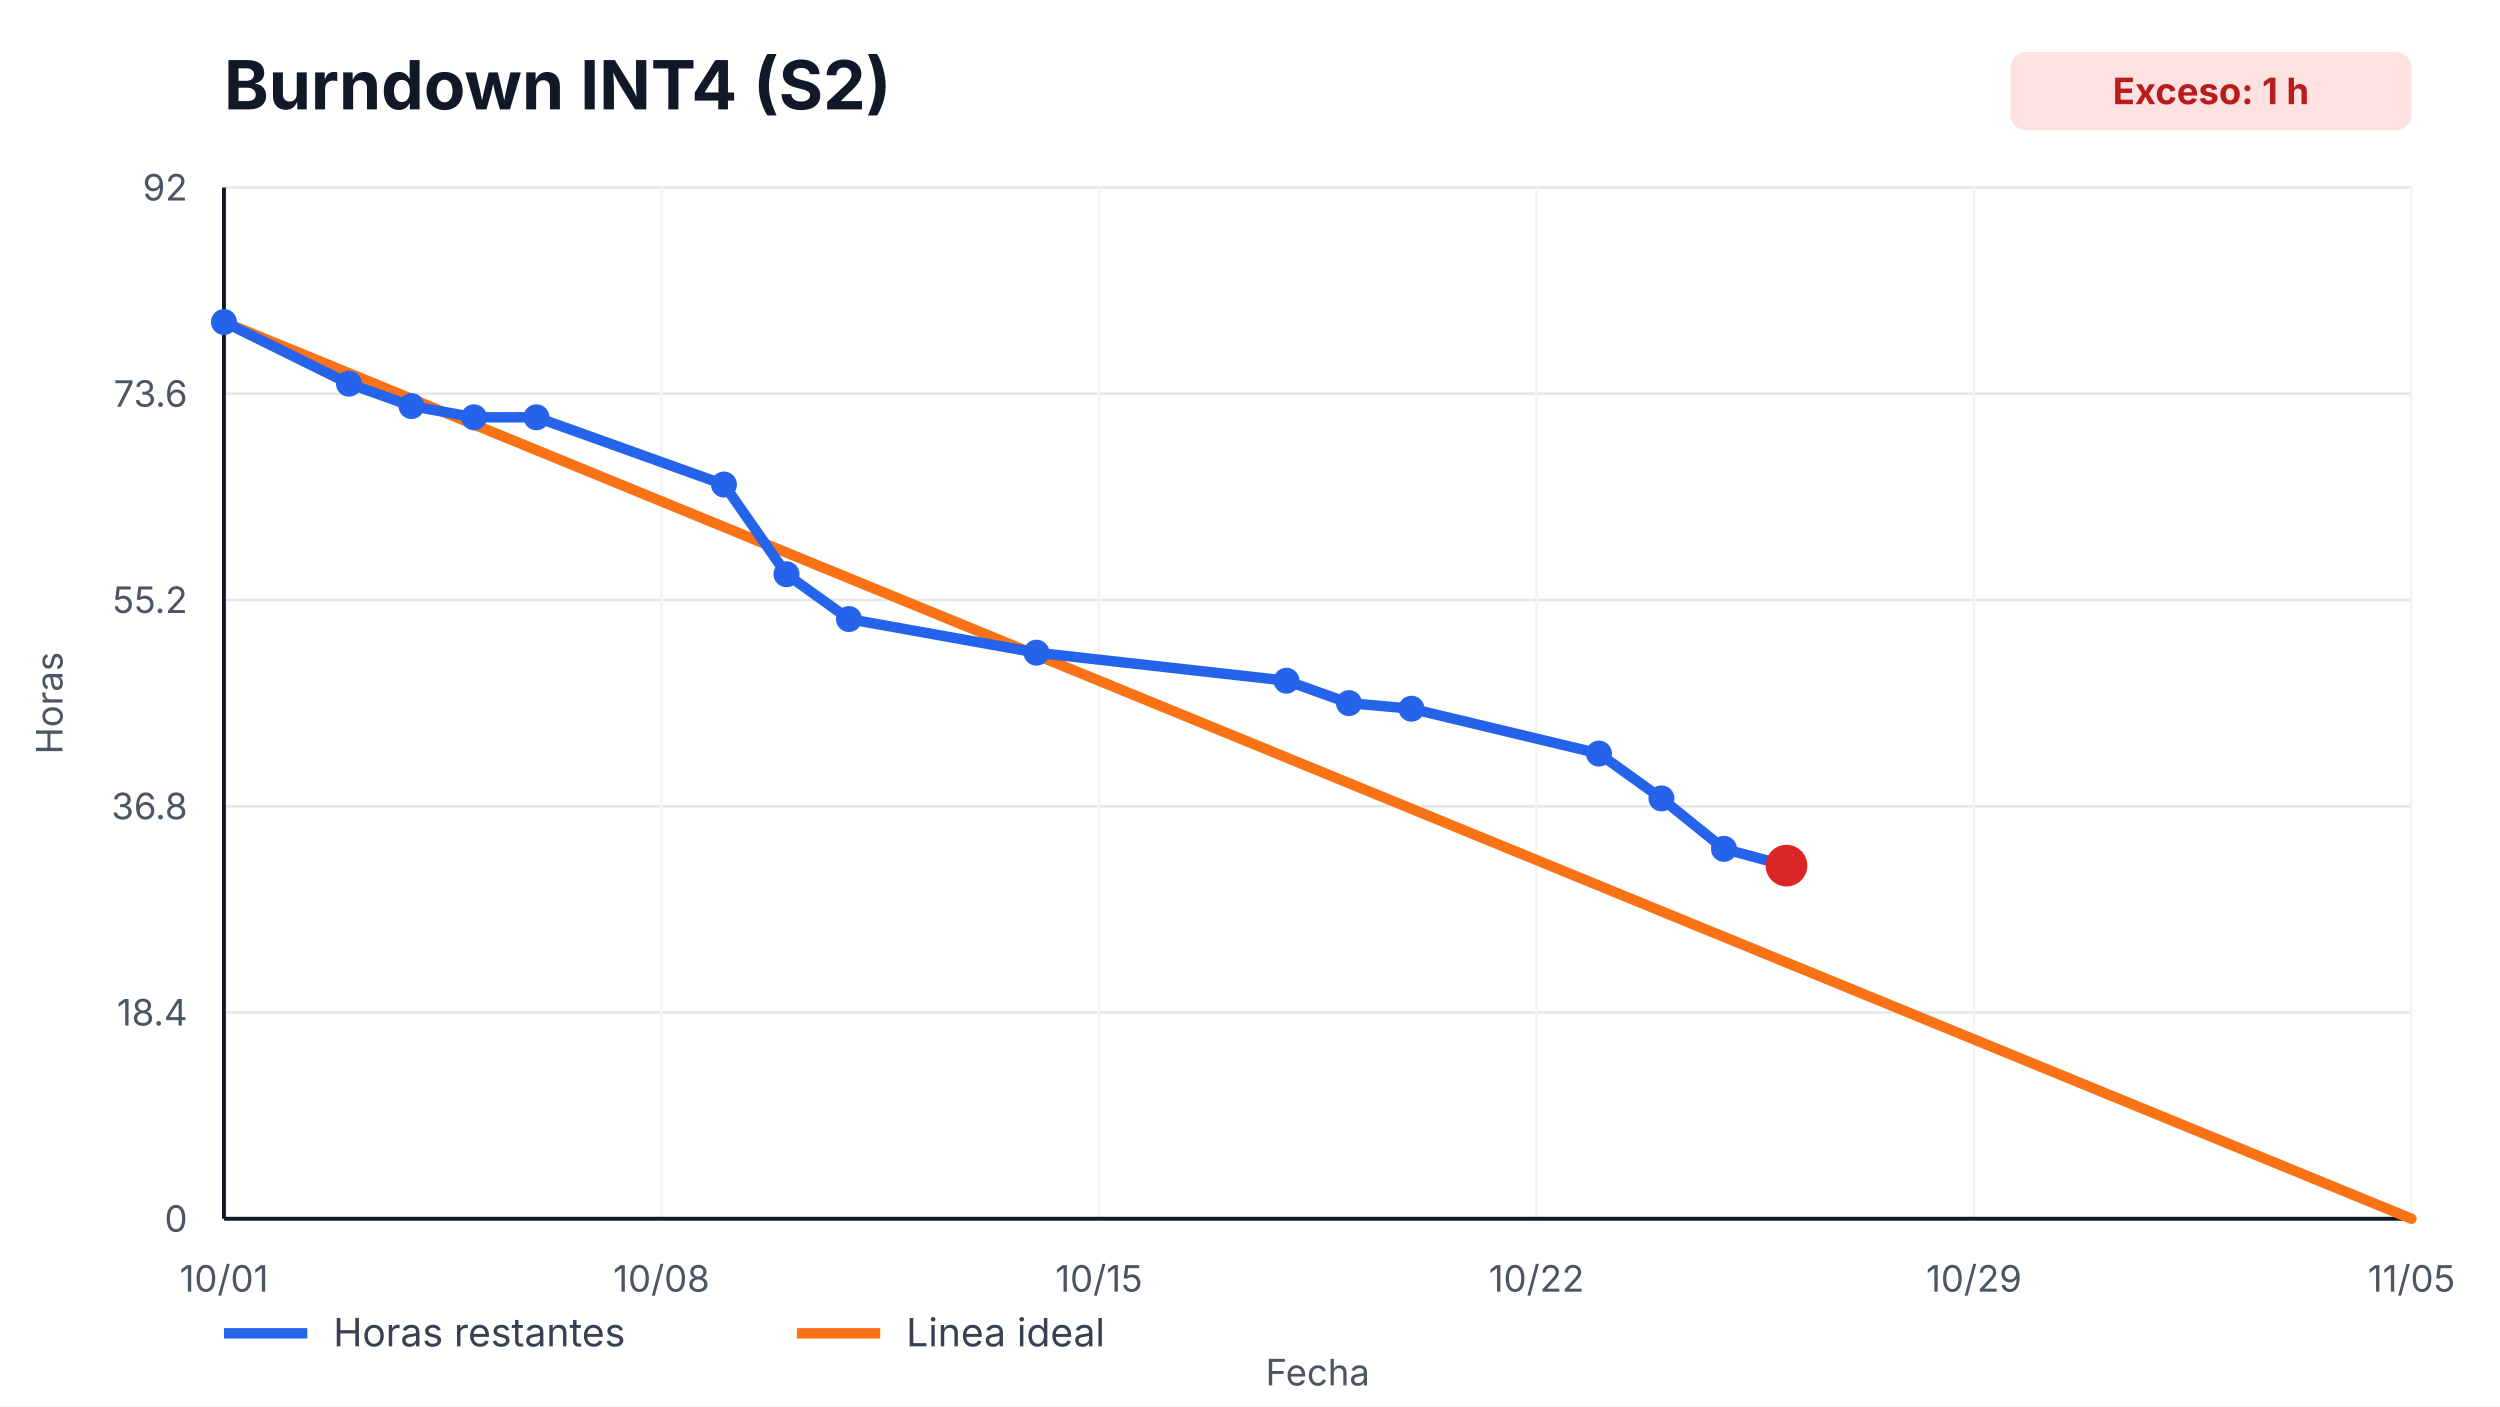
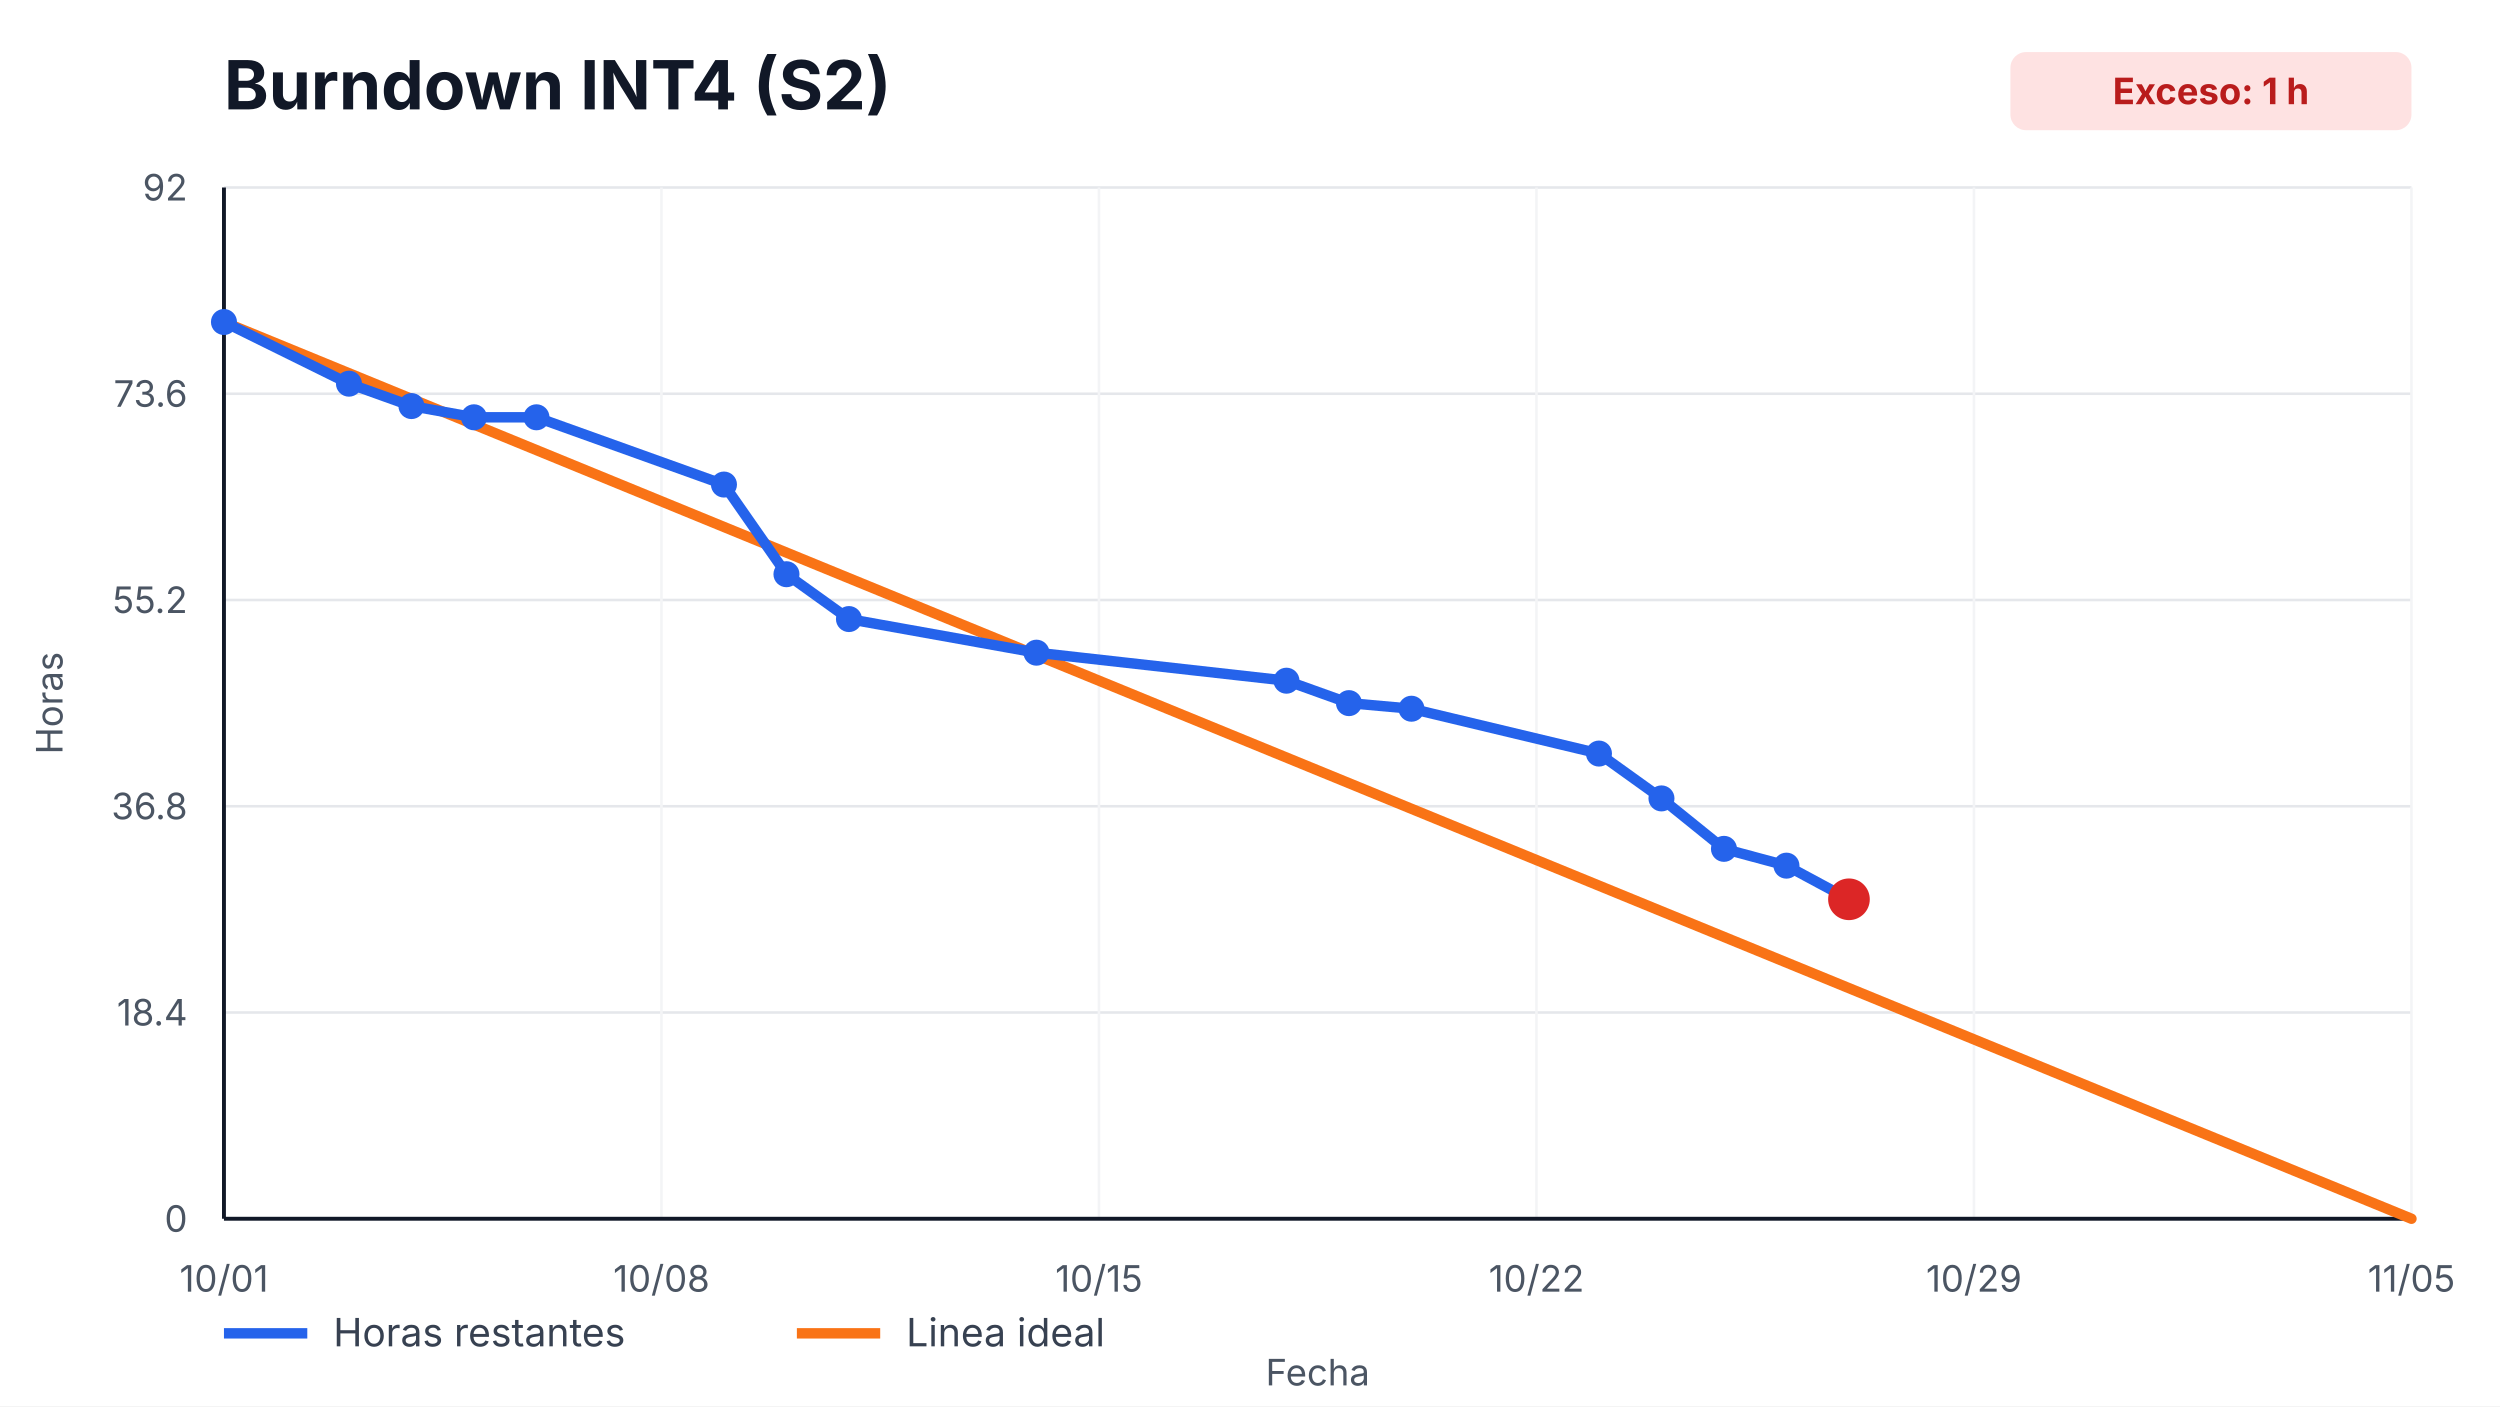
<svg xmlns="http://www.w3.org/2000/svg" width="960" height="540" viewBox="0 0 960 540" role="img" aria-label="Burndown INT4 (S2)">
  <style>
    text { font-family: -apple-system, BlinkMacSystemFont, "Segoe UI", sans-serif; fill: #111827; }
    .title { font-size: 26px; font-weight: 700; }
    .axis { font-size: 14px; fill: #4b5563; }
    .legend { font-size: 15px; fill: #374151; }
    .overrun { font-size: 14px; font-weight: 700; fill: #b91c1c; }
  </style>
  <rect width="100%" height="100%" fill="#ffffff" />
  <text x="86" y="42" class="title">Burndown INT4 (S2)</text>
  <rect x="772" y="20" width="154" height="30" rx="6" fill="#fee2e2" />
  <text x="849" y="40" text-anchor="middle" class="overrun">Exceso: 1 h</text>
  <g>
    <line x1="86" y1="468.00" x2="926" y2="468.00" stroke="#e5e7eb" />
    <line x1="86" y1="388.80" x2="926" y2="388.80" stroke="#e5e7eb" />
    <line x1="86" y1="309.60" x2="926" y2="309.60" stroke="#e5e7eb" />
    <line x1="86" y1="230.40" x2="926" y2="230.40" stroke="#e5e7eb" />
    <line x1="86" y1="151.20" x2="926" y2="151.20" stroke="#e5e7eb" />
    <line x1="86" y1="72.00" x2="926" y2="72.00" stroke="#e5e7eb" />
  </g>
  <g>
    <line x1="86.00" y1="72" x2="86.00" y2="468" stroke="#f3f4f6" />
    <text x="86.00" y="496" text-anchor="middle" class="axis">10/01</text>
    <line x1="254.00" y1="72" x2="254.00" y2="468" stroke="#f3f4f6" />
    <text x="254.00" y="496" text-anchor="middle" class="axis">10/08</text>
    <line x1="422.00" y1="72" x2="422.00" y2="468" stroke="#f3f4f6" />
    <text x="422.00" y="496" text-anchor="middle" class="axis">10/15</text>
    <line x1="590.00" y1="72" x2="590.00" y2="468" stroke="#f3f4f6" />
    <text x="590.00" y="496" text-anchor="middle" class="axis">10/22</text>
    <line x1="758.00" y1="72" x2="758.00" y2="468" stroke="#f3f4f6" />
    <text x="758.00" y="496" text-anchor="middle" class="axis">10/29</text>
    <line x1="926.00" y1="72" x2="926.00" y2="468" stroke="#f3f4f6" />
    <text x="926.00" y="496" text-anchor="middle" class="axis">11/05</text>
  </g>
  <line x1="86" y1="468" x2="926" y2="468" stroke="#111827" stroke-width="1.5" />
  <line x1="86" y1="72" x2="86" y2="468" stroke="#111827" stroke-width="1.5" />
  <g>
    <text x="72" y="473.00" text-anchor="end" class="axis">0</text>
    <text x="72" y="393.80" text-anchor="end" class="axis">18.4</text>
    <text x="72" y="314.60" text-anchor="end" class="axis">36.8</text>
    <text x="72" y="235.40" text-anchor="end" class="axis">55.2</text>
    <text x="72" y="156.20" text-anchor="end" class="axis">73.6</text>
    <text x="72" y="77.00" text-anchor="end" class="axis">92</text>
  </g>
  <polyline points="86.00,123.65 926.00,468.00" fill="none" stroke="#f97316" stroke-width="4" stroke-linecap="round" />
-   <polyline points="86.00,123.65 134.00,147.33 158.00,155.93 182.00,160.24 206.00,160.24 278.00,186.07 302.00,220.50 326.00,237.72 398.00,250.63 494.00,261.39 518.00,270.00 542.00,272.15 614.00,289.37 638.00,306.59 662.00,325.96 686.00,332.41" fill="none" stroke="#2563eb" stroke-width="4" stroke-linecap="round" stroke-linejoin="round" />
+   <polyline points="86.00,123.65 134.00,147.33 158.00,155.93 182.00,160.24 206.00,160.24 278.00,186.07 302.00,220.50 326.00,237.72 398.00,250.63 494.00,261.39 518.00,270.00 542.00,272.15 614.00,289.37 638.00,306.59 662.00,325.96 686.00,332.41 710.00,345.33" fill="none" stroke="#2563eb" stroke-width="4" stroke-linecap="round" stroke-linejoin="round" />
  <g>
    <circle cx="86.00" cy="123.65" r="5" fill="#2563eb" />
    <circle cx="134.00" cy="147.33" r="5" fill="#2563eb" />
    <circle cx="158.00" cy="155.93" r="5" fill="#2563eb" />
    <circle cx="182.00" cy="160.24" r="5" fill="#2563eb" />
    <circle cx="206.00" cy="160.24" r="5" fill="#2563eb" />
    <circle cx="278.00" cy="186.07" r="5" fill="#2563eb" />
    <circle cx="302.00" cy="220.50" r="5" fill="#2563eb" />
    <circle cx="326.00" cy="237.72" r="5" fill="#2563eb" />
    <circle cx="398.00" cy="250.63" r="5" fill="#2563eb" />
    <circle cx="494.00" cy="261.39" r="5" fill="#2563eb" />
    <circle cx="518.00" cy="270.00" r="5" fill="#2563eb" />
    <circle cx="542.00" cy="272.15" r="5" fill="#2563eb" />
    <circle cx="614.00" cy="289.37" r="5" fill="#2563eb" />
    <circle cx="638.00" cy="306.59" r="5" fill="#2563eb" />
    <circle cx="662.00" cy="325.96" r="5" fill="#2563eb" />
    <circle cx="686.00" cy="332.41" r="5" fill="#2563eb" />
+     <circle cx="710.00" cy="345.33" r="5" fill="#2563eb" />
  </g>
-   <circle cx="686.00" cy="332.41" r="8" fill="#dc2626" />
+   <circle cx="710.00" cy="345.33" r="8" fill="#dc2626" />
  <line x1="86" y1="512" x2="118" y2="512" stroke="#2563eb" stroke-width="4" />
  <text x="128" y="517" class="legend">Horas restantes</text>
  <line x1="306" y1="512" x2="338" y2="512" stroke="#f97316" stroke-width="4" />
  <text x="348" y="517" class="legend">Linea ideal</text>
  <text x="506.0" y="532" text-anchor="middle" class="axis">Fecha</text>
  <text x="24" y="270.0" transform="rotate(-90 24,270.0)" text-anchor="middle" class="axis">Horas</text>
</svg>
